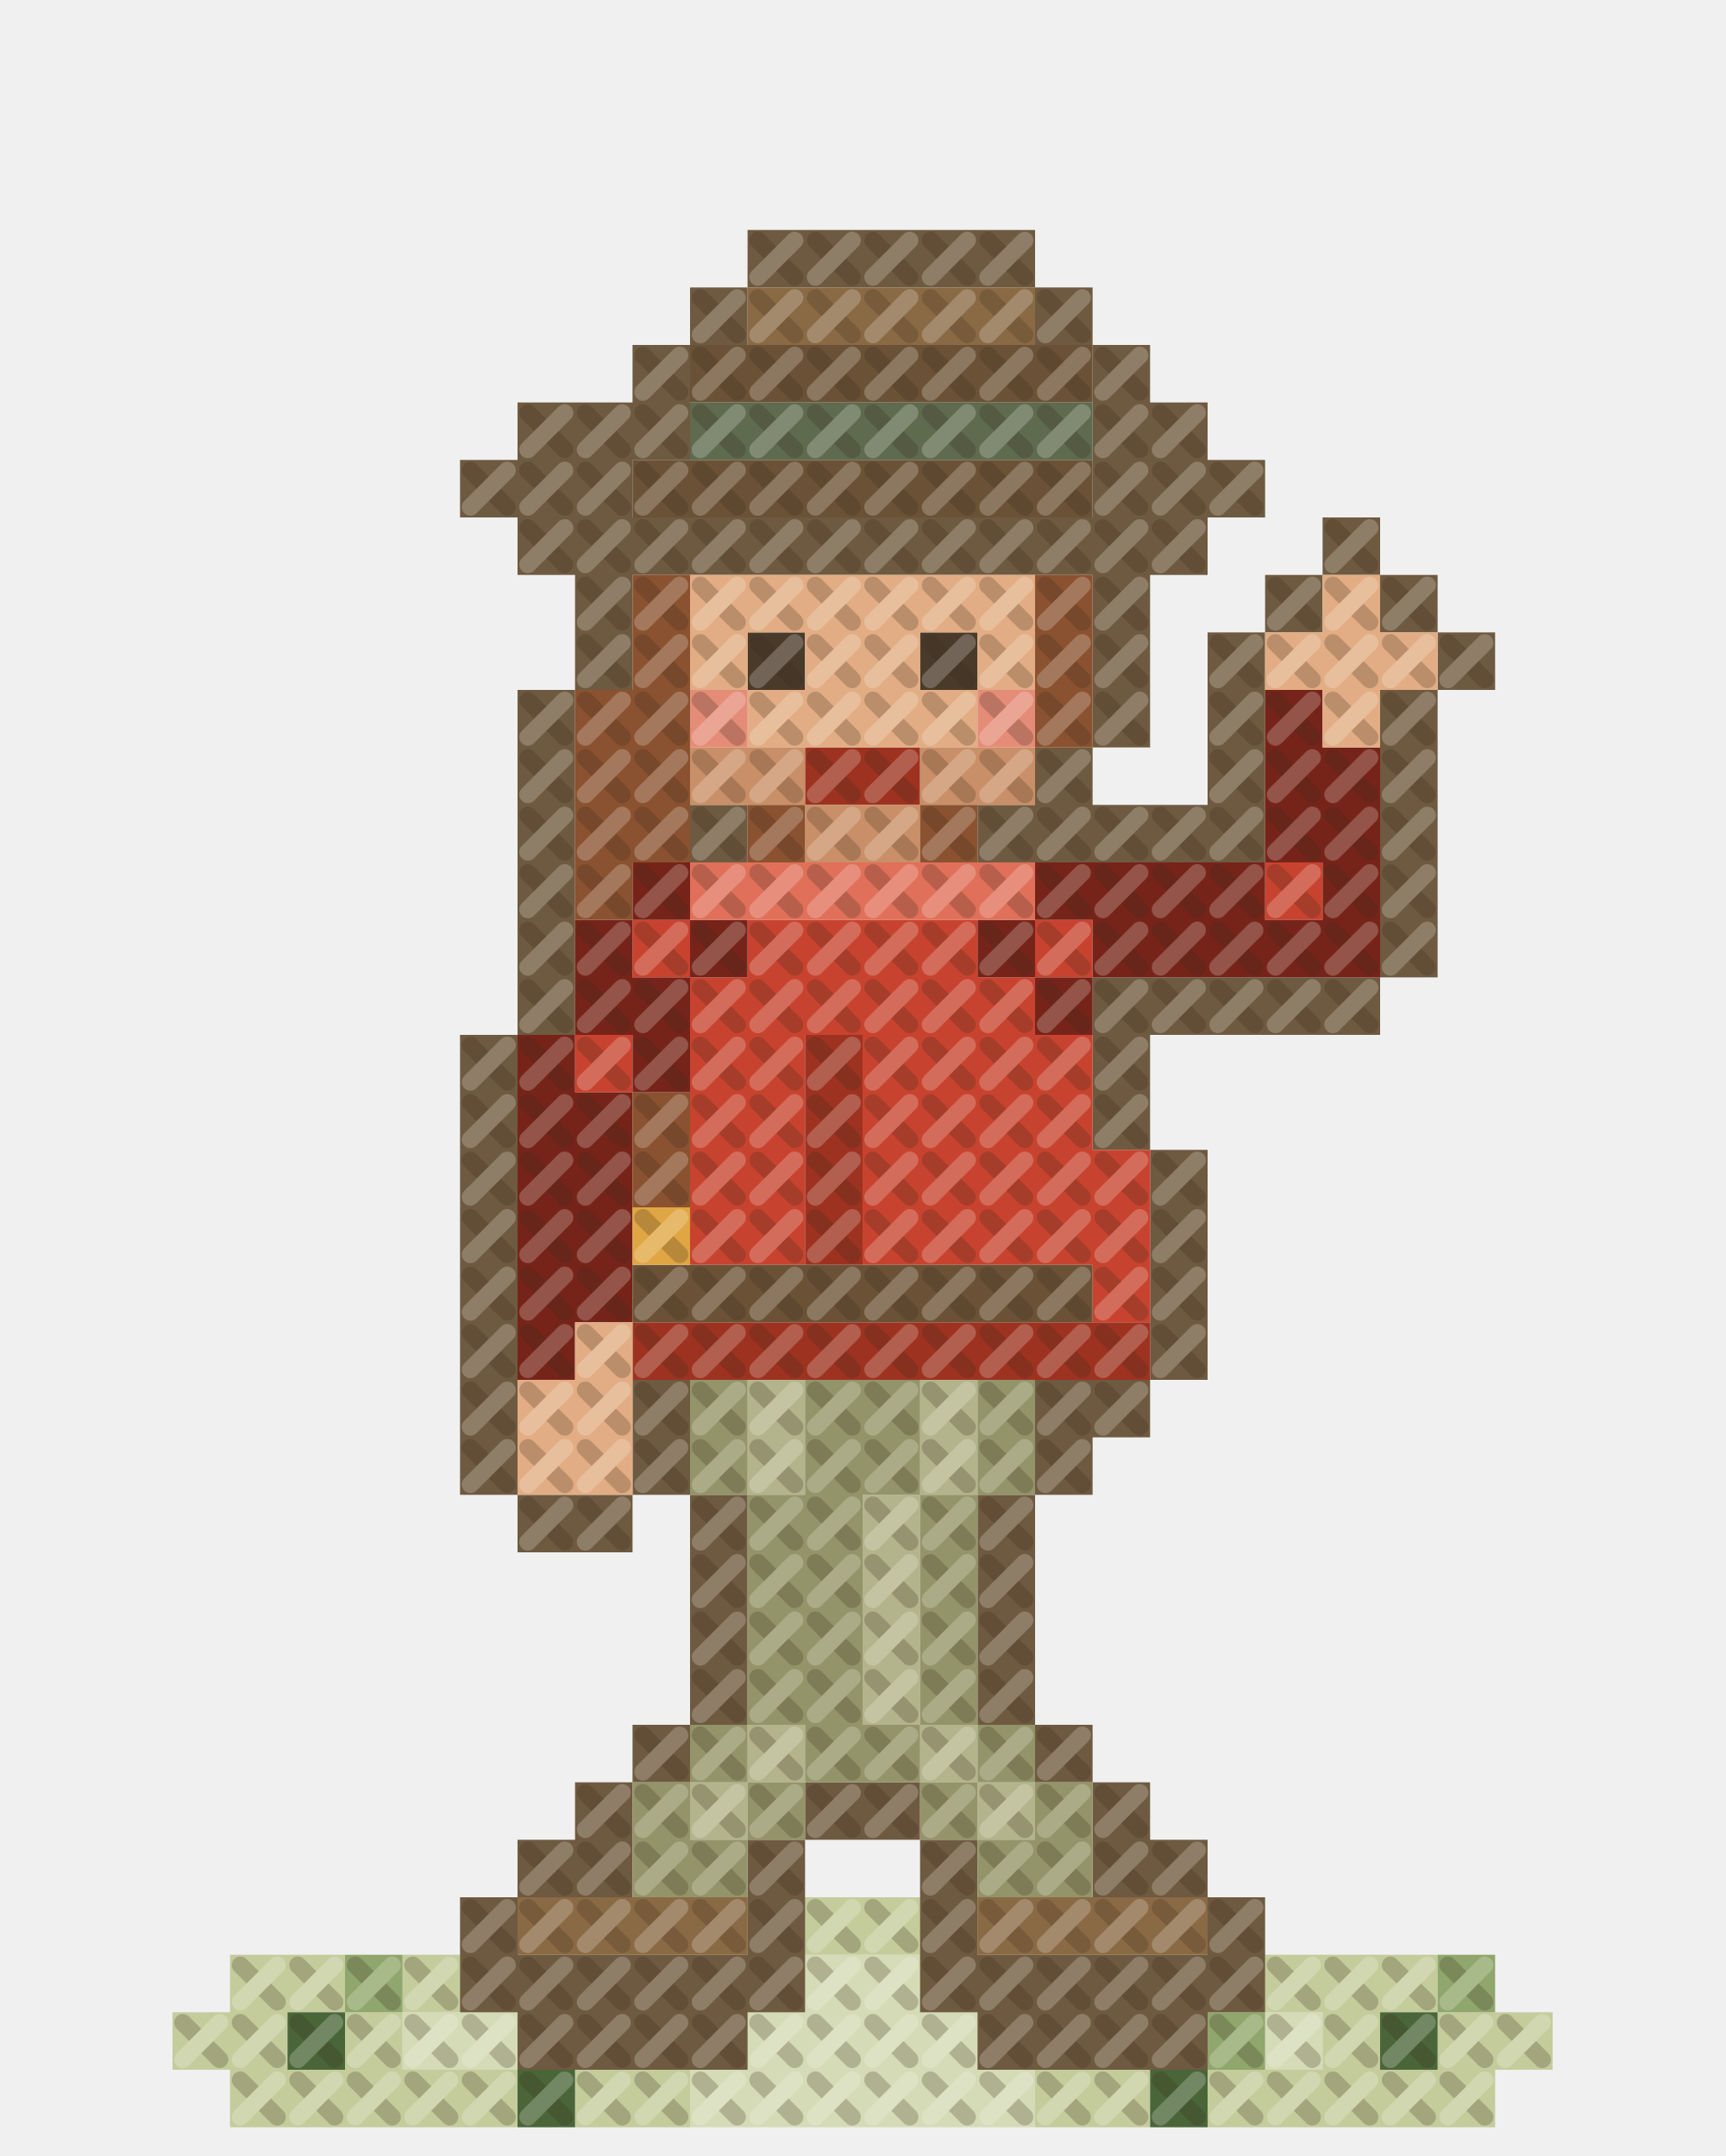
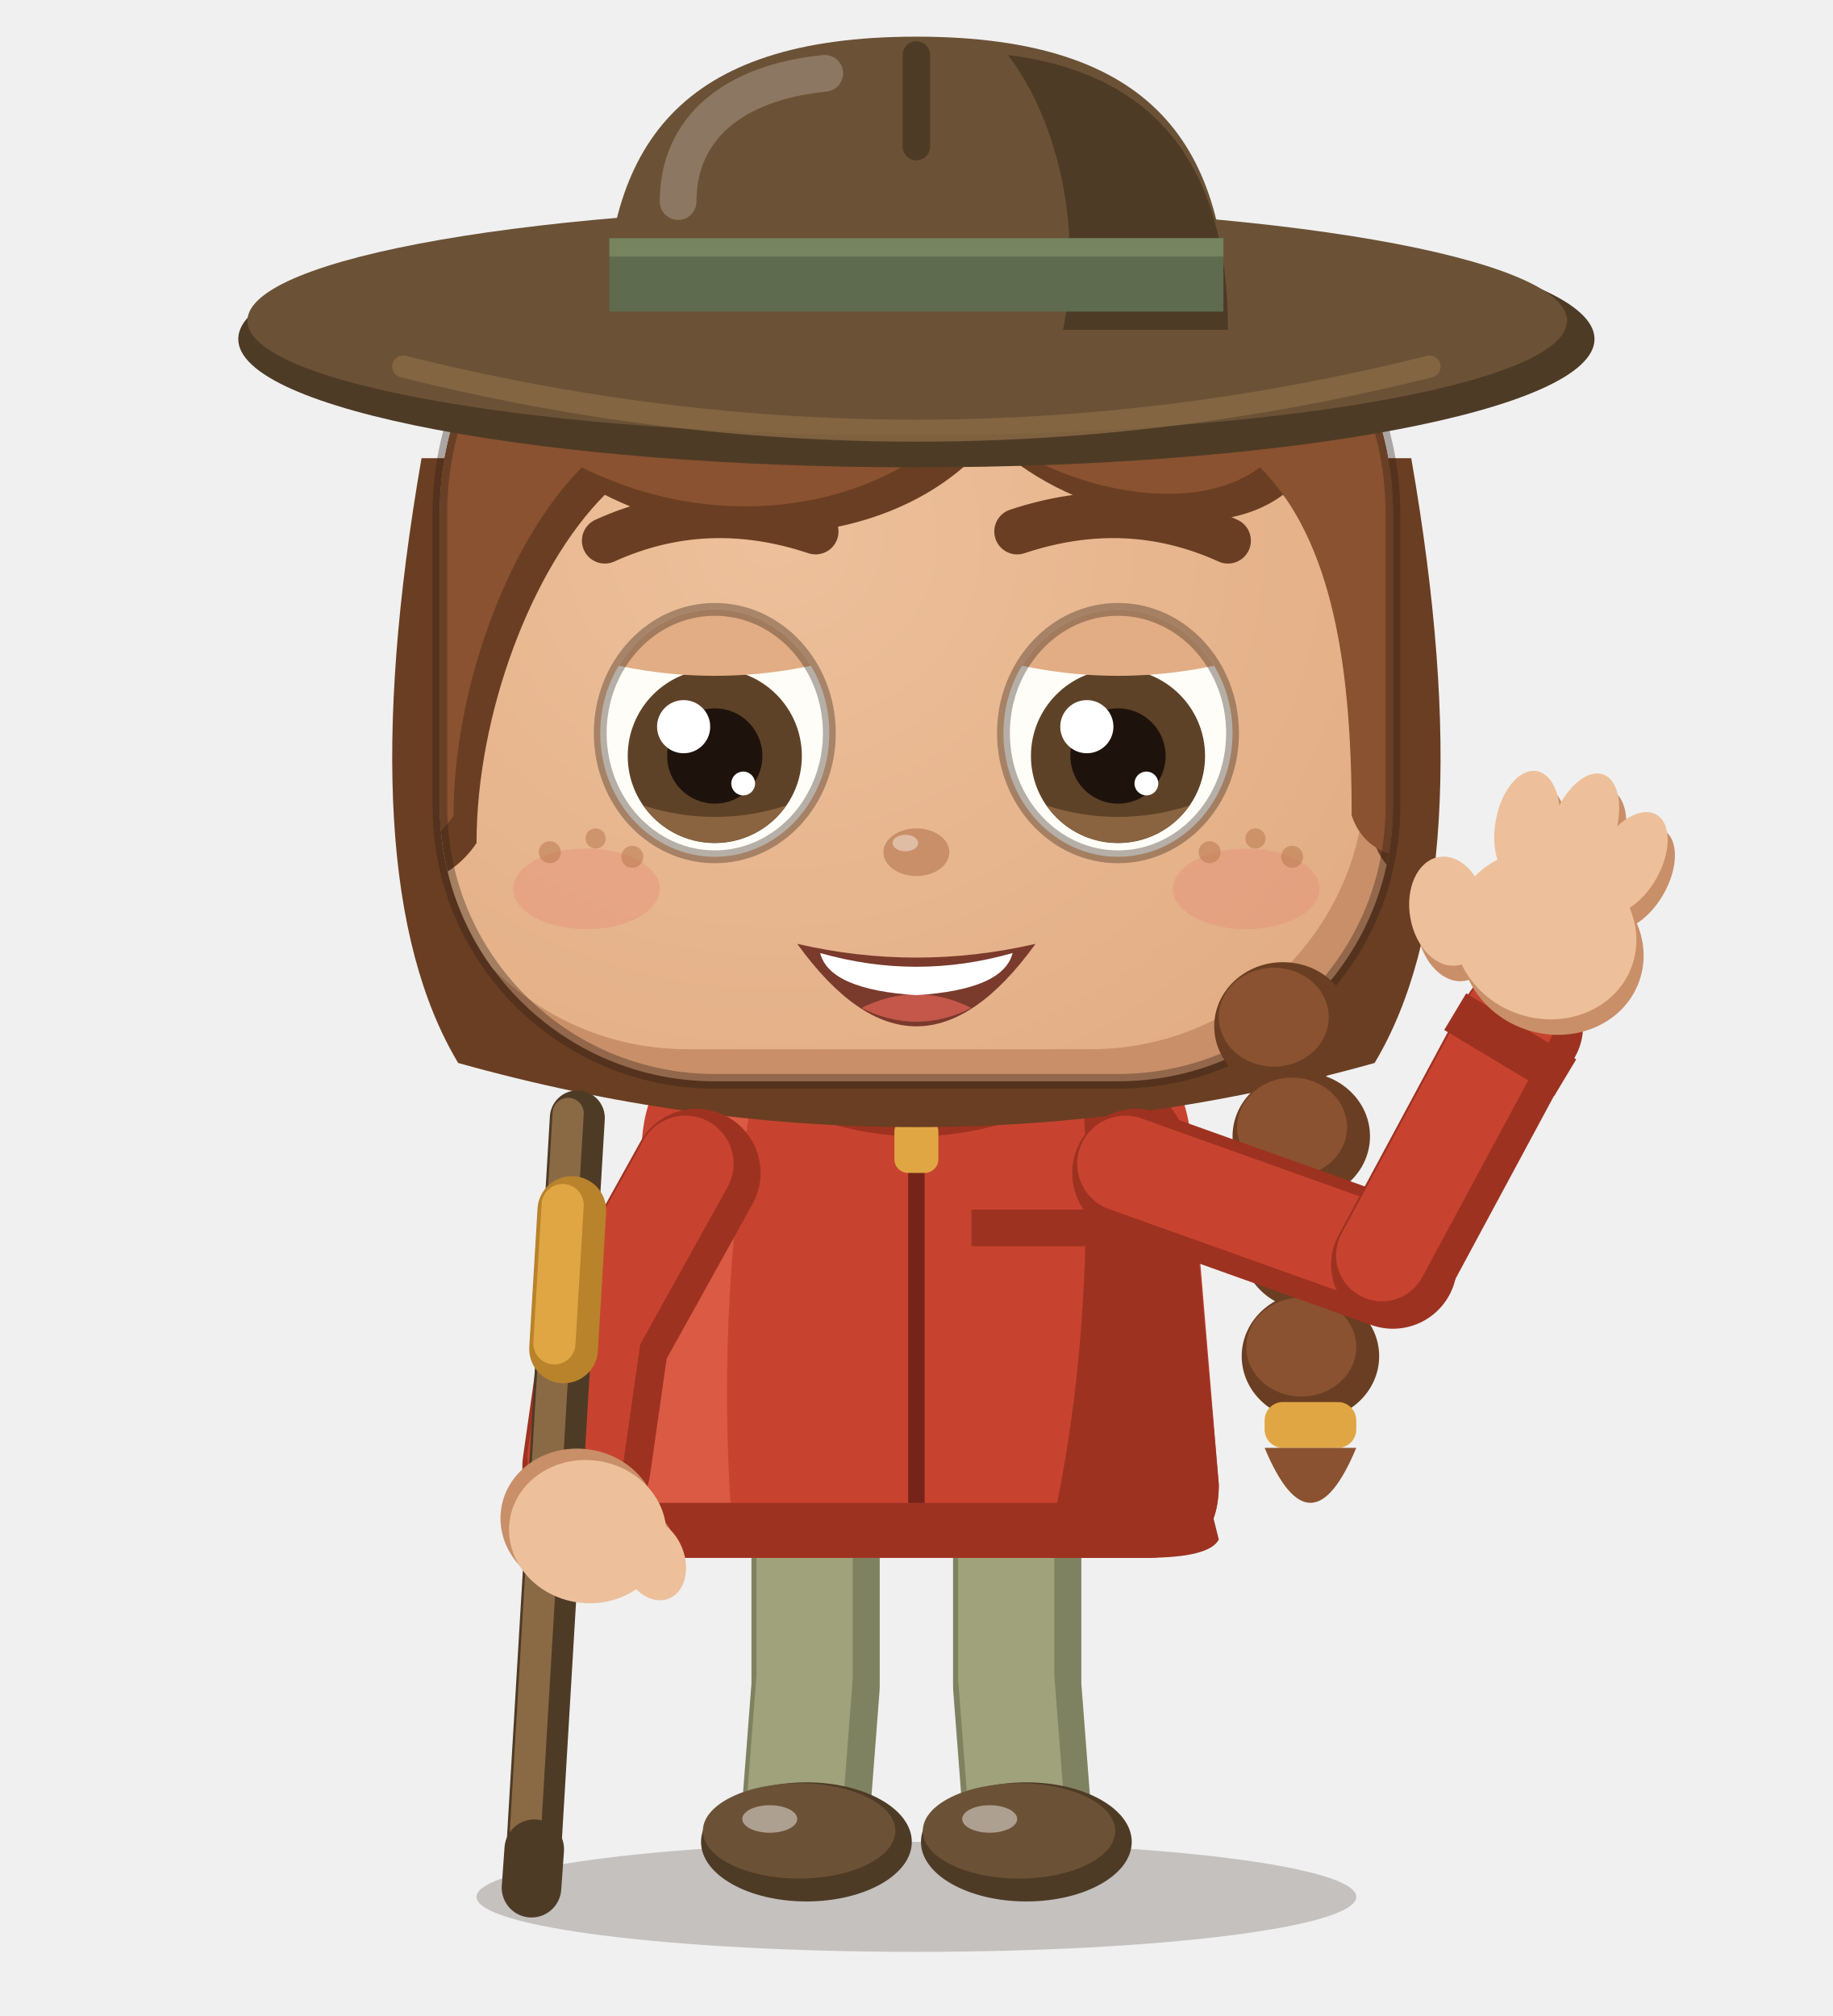
- <svg xmlns="http://www.w3.org/2000/svg" viewBox="0 0 120 150" role="img">
-   <style>@media (prefers-reduced-motion: no-preference){.bryn-w1{animation:bryn-w1 2.4s step-end infinite}.bryn-w2{animation:bryn-w2 2.4s step-end infinite}.bryn-w0{animation:bryn-w0 2.4s step-end infinite}@keyframes bryn-w1{0%{opacity:1}20%{opacity:0}40%{opacity:1}60%{opacity:0}}@keyframes bryn-w2{0%{opacity:0}20%{opacity:1}40%{opacity:0}60%{opacity:1}80%{opacity:0}}@keyframes bryn-w0{0%{opacity:0}80%{opacity:1}}}</style>
-   <defs>
-     <pattern id="bryn-band" width="4" height="4" patternUnits="userSpaceOnUse">
-       <rect width="4" height="4" fill="#5E6B4E" />
-       <path d="M0.72 0.72L3.28 3.28" stroke="#555B42" stroke-width="1.2" stroke-linecap="round" />
-       <path d="M3.28 0.72L0.72 3.28" stroke="#818B73" stroke-width="1.2" stroke-linecap="round" />
-     </pattern>
-     <pattern id="bryn-blush" width="4" height="4" patternUnits="userSpaceOnUse">
-       <rect width="4" height="4" fill="#E58C78" />
-       <path d="M0.72 0.72L3.28 3.28" stroke="#BC7462" stroke-width="1.2" stroke-linecap="round" />
-       <path d="M3.28 0.72L0.72 3.28" stroke="#EBA594" stroke-width="1.2" stroke-linecap="round" />
-     </pattern>
-     <pattern id="bryn-felt" width="4" height="4" patternUnits="userSpaceOnUse">
-       <rect width="4" height="4" fill="#6B5236" />
-       <path d="M0.72 0.72L3.28 3.28" stroke="#5F4830" stroke-width="1.2" stroke-linecap="round" />
-       <path d="M3.28 0.72L0.72 3.28" stroke="#8C7860" stroke-width="1.2" stroke-linecap="round" />
-     </pattern>
-     <pattern id="bryn-feltL" width="4" height="4" patternUnits="userSpaceOnUse">
-       <rect width="4" height="4" fill="#8A6A45" />
-       <path d="M0.72 0.72L3.28 3.28" stroke="#775B3B" stroke-width="1.2" stroke-linecap="round" />
-       <path d="M3.28 0.72L0.72 3.28" stroke="#A48A6C" stroke-width="1.2" stroke-linecap="round" />
-     </pattern>
-     <pattern id="bryn-g2" width="4" height="4" patternUnits="userSpaceOnUse">
-       <rect width="4" height="4" fill="#D5DBB6" />
-       <path d="M0.72 0.72L3.28 3.28" stroke="#B0B191" stroke-width="1.2" stroke-linecap="round" />
-       <path d="M3.28 0.72L0.72 3.28" stroke="#DEE2C4" stroke-width="1.2" stroke-linecap="round" />
-     </pattern>
-     <pattern id="bryn-g3" width="4" height="4" patternUnits="userSpaceOnUse">
-       <rect width="4" height="4" fill="#C4CC9C" />
-       <path d="M0.72 0.72L3.28 3.28" stroke="#A3A57D" stroke-width="1.2" stroke-linecap="round" />
-       <path d="M3.28 0.72L0.72 3.28" stroke="#D1D7B0" stroke-width="1.2" stroke-linecap="round" />
-     </pattern>
-     <pattern id="bryn-hair" width="4" height="4" patternUnits="userSpaceOnUse">
-       <rect width="4" height="4" fill="#8A5230" />
-       <path d="M0.72 0.72L3.28 3.28" stroke="#77482B" stroke-width="1.2" stroke-linecap="round" />
-       <path d="M3.28 0.72L0.72 3.28" stroke="#A4785C" stroke-width="1.2" stroke-linecap="round" />
-     </pattern>
-     <pattern id="bryn-ink" width="4" height="4" patternUnits="userSpaceOnUse">
-       <rect width="4" height="4" fill="#4A3A2A" />
-       <path d="M0.72 0.72L3.28 3.28" stroke="#463627" stroke-width="1.2" stroke-linecap="round" />
-       <path d="M3.28 0.72L0.72 3.28" stroke="#726557" stroke-width="1.2" stroke-linecap="round" />
-     </pattern>
-     <pattern id="bryn-line" width="4" height="4" patternUnits="userSpaceOnUse">
-       <rect width="4" height="4" fill="#6E5A40" />
-       <path d="M0.72 0.72L3.28 3.28" stroke="#624E37" stroke-width="1.2" stroke-linecap="round" />
-       <path d="M3.28 0.72L0.72 3.28" stroke="#8E7E68" stroke-width="1.2" stroke-linecap="round" />
-     </pattern>
-     <pattern id="bryn-mossD" width="4" height="4" patternUnits="userSpaceOnUse">
-       <rect width="4" height="4" fill="#4A6639" />
-       <path d="M0.72 0.72L3.28 3.28" stroke="#465832" stroke-width="1.2" stroke-linecap="round" />
-       <path d="M3.28 0.72L0.72 3.28" stroke="#728763" stroke-width="1.2" stroke-linecap="round" />
-     </pattern>
-     <pattern id="bryn-mossL" width="4" height="4" patternUnits="userSpaceOnUse">
-       <rect width="4" height="4" fill="#8FA66C" />
-       <path d="M0.72 0.72L3.28 3.28" stroke="#7B8859" stroke-width="1.2" stroke-linecap="round" />
-       <path d="M3.28 0.72L0.72 3.28" stroke="#A8B98A" stroke-width="1.2" stroke-linecap="round" />
-     </pattern>
-     <pattern id="bryn-ochre" width="4" height="4" patternUnits="userSpaceOnUse">
-       <rect width="4" height="4" fill="#E0A643" />
-       <path d="M0.72 0.72L3.28 3.28" stroke="#B8883A" stroke-width="1.2" stroke-linecap="round" />
-       <path d="M3.28 0.72L0.72 3.28" stroke="#E7B96A" stroke-width="1.2" stroke-linecap="round" />
-     </pattern>
-     <pattern id="bryn-red" width="4" height="4" patternUnits="userSpaceOnUse">
-       <rect width="4" height="4" fill="#C8432F" />
-       <path d="M0.72 0.72L3.28 3.28" stroke="#A63D2A" stroke-width="1.2" stroke-linecap="round" />
-       <path d="M3.28 0.72L0.72 3.28" stroke="#D46C5B" stroke-width="1.2" stroke-linecap="round" />
-     </pattern>
-     <pattern id="bryn-redD" width="4" height="4" patternUnits="userSpaceOnUse">
-       <rect width="4" height="4" fill="#9E3221" />
-       <path d="M0.72 0.72L3.28 3.28" stroke="#863020" stroke-width="1.2" stroke-linecap="round" />
-       <path d="M3.28 0.72L0.72 3.28" stroke="#B35F50" stroke-width="1.2" stroke-linecap="round" />
-     </pattern>
-     <pattern id="bryn-redDD" width="4" height="4" patternUnits="userSpaceOnUse">
-       <rect width="4" height="4" fill="#76241A" />
-       <path d="M0.72 0.72L3.28 3.28" stroke="#68251A" stroke-width="1.2" stroke-linecap="round" />
-       <path d="M3.28 0.72L0.72 3.28" stroke="#94544A" stroke-width="1.2" stroke-linecap="round" />
-     </pattern>
-     <pattern id="bryn-redL" width="4" height="4" patternUnits="userSpaceOnUse">
-       <rect width="4" height="4" fill="#E0705A" />
-       <path d="M0.72 0.72L3.28 3.28" stroke="#B85F4B" stroke-width="1.2" stroke-linecap="round" />
-       <path d="M3.28 0.72L0.72 3.28" stroke="#E78F7C" stroke-width="1.2" stroke-linecap="round" />
-     </pattern>
-     <pattern id="bryn-sage" width="4" height="4" patternUnits="userSpaceOnUse">
-       <rect width="4" height="4" fill="#B3B48C" />
-       <path d="M0.72 0.72L3.28 3.28" stroke="#969371" stroke-width="1.2" stroke-linecap="round" />
-       <path d="M3.28 0.72L0.72 3.28" stroke="#C4C4A3" stroke-width="1.2" stroke-linecap="round" />
-     </pattern>
-     <pattern id="bryn-sageD" width="4" height="4" patternUnits="userSpaceOnUse">
-       <rect width="4" height="4" fill="#939469" />
-       <path d="M0.72 0.72L3.28 3.28" stroke="#7E7B57" stroke-width="1.2" stroke-linecap="round" />
-       <path d="M3.28 0.72L0.72 3.28" stroke="#ABAB88" stroke-width="1.2" stroke-linecap="round" />
-     </pattern>
-     <pattern id="bryn-skin" width="4" height="4" patternUnits="userSpaceOnUse">
-       <rect width="4" height="4" fill="#E2AD84" />
-       <path d="M0.72 0.72L3.28 3.28" stroke="#BA8E6B" stroke-width="1.2" stroke-linecap="round" />
-       <path d="M3.28 0.72L0.72 3.28" stroke="#E8BF9D" stroke-width="1.2" stroke-linecap="round" />
-     </pattern>
-     <pattern id="bryn-skinD" width="4" height="4" patternUnits="userSpaceOnUse">
-       <rect width="4" height="4" fill="#C98F68" />
-       <path d="M0.72 0.72L3.28 3.28" stroke="#A77756" stroke-width="1.2" stroke-linecap="round" />
-       <path d="M3.28 0.72L0.72 3.28" stroke="#D5A787" stroke-width="1.2" stroke-linecap="round" />
-     </pattern>
-   </defs>
-   <path fill="url(#bryn-g2)" d="M32 136h56v4h-56zM28 140h12v4h-12zM44 140h40v4h-40zM88 140h4v4h-4zM48 144h24v4h-24z" />
-   <path fill="url(#bryn-g3)" d="M36 132h48v4h-48zM16 136h8v4h-8zM28 136h4v4h-4zM88 136h12v4h-12zM12 140h8v4h-8zM24 140h4v4h-4zM92 140h4v4h-4zM100 140h8v4h-8zM16 144h20v4h-20zM40 144h8v4h-8zM72 144h8v4h-8zM84 144h20v4h-20z" />
-   <path fill="url(#bryn-mossD)" d="M20 140h4v4h-4zM96 140h4v4h-4zM36 144h4v4h-4zM80 144h4v4h-4z" />
-   <path fill="url(#bryn-mossL)" d="M24 136h4v4h-4zM100 136h4v4h-4zM40 140h4v4h-4zM84 140h4v4h-4z" />
-   <g class="bryn-w1">
-     <path fill="url(#bryn-ink)" d="M52 44h4v4h-4zM64 44h4v4h-4z" />
-     <path fill="url(#bryn-line)" d="M52 16h20v4h-20zM48 20h4v4h-4zM72 20h4v4h-4zM44 24h4v4h-4zM76 24h4v4h-4zM36 28h12v4h-12zM76 28h8v4h-8zM32 32h12v4h-12zM76 32h12v4h-12zM36 36h48v4h-48zM92 36h4v4h-4zM40 40h4v8h-4zM76 40h4v12h-4zM88 40h4v4h-4zM96 40h4v4h-4zM84 44h4v12h-4zM100 44h4v4h-4zM36 48h4v24h-4zM96 48h4v20h-4zM72 52h4v4h-4zM48 56h4v4h-4zM68 56h20v4h-20zM76 68h20v4h-20zM32 72h4v32h-4zM76 72h4v8h-4zM80 80h4v16h-4zM44 96h4v8h-4zM72 96h8v4h-8zM72 100h4v4h-4zM36 104h8v4h-8zM48 104h4v16h-4zM68 104h4v16h-4zM44 120h4v4h-4zM72 120h4v4h-4zM40 124h4v4h-4zM56 124h8v4h-8zM76 124h4v4h-4zM36 128h8v4h-8zM52 128h4v8h-4zM64 128h4v8h-4zM76 128h8v4h-8zM32 132h4v4h-4zM84 132h4v4h-4zM32 136h24v4h-24zM64 136h24v4h-24zM36 140h16v4h-16zM68 140h16v4h-16z" />
-     <path fill="url(#bryn-red)" d="M88 60h4v4h-4zM44 64h4v4h-4zM52 64h16v4h-16zM72 64h4v4h-4zM48 68h24v4h-24zM40 72h4v4h-4zM48 72h8v16h-8zM60 72h16v8h-16zM60 80h20v8h-20zM76 88h4v4h-4z" />
-     <path fill="url(#bryn-redD)" d="M56 52h8v4h-8zM56 72h4v16h-4zM44 92h36v4h-36z" />
-     <path fill="url(#bryn-redDD)" d="M88 48h4v4h-4zM88 52h8v8h-8zM44 60h4v4h-4zM72 60h16v4h-16zM92 60h4v4h-4zM40 64h4v4h-4zM48 64h4v4h-4zM68 64h4v4h-4zM76 64h20v4h-20zM40 68h8v4h-8zM72 68h4v4h-4zM36 72h4v4h-4zM44 72h4v4h-4zM36 76h8v16h-8zM36 92h4v4h-4z" />
-     <path fill="url(#bryn-redL)" d="M48 60h24v4h-24z" />
-     <path fill="url(#bryn-felt)" d="M48 24h28v4h-28zM44 32h32v4h-32zM44 88h32v4h-32z" />
-     <path fill="url(#bryn-feltL)" d="M52 20h20v4h-20zM36 132h16v4h-16zM68 132h16v4h-16z" />
-     <path fill="url(#bryn-band)" d="M48 28h28v4h-28z" />
-     <path fill="url(#bryn-skin)" d="M48 40h24v4h-24zM92 40h4v4h-4zM48 44h4v4h-4zM56 44h8v4h-8zM68 44h4v4h-4zM88 44h12v4h-12zM52 48h16v4h-16zM92 48h4v4h-4zM40 92h4v4h-4zM36 96h8v8h-8z" />
-     <path fill="url(#bryn-skinD)" d="M48 52h8v4h-8zM64 52h8v4h-8zM56 56h8v4h-8z" />
-     <path fill="url(#bryn-blush)" d="M48 48h4v4h-4zM68 48h4v4h-4z" />
-     <path fill="url(#bryn-hair)" d="M44 40h4v8h-4zM72 40h4v12h-4zM40 48h8v12h-8zM52 56h4v4h-4zM64 56h4v4h-4zM40 60h4v4h-4zM44 76h4v8h-4z" />
-     <path fill="url(#bryn-sage)" d="M52 96h4v8h-4zM64 96h4v8h-4zM60 104h4v16h-4zM52 120h4v4h-4zM64 120h4v4h-4zM48 124h4v4h-4zM68 124h4v4h-4z" />
-     <path fill="url(#bryn-sageD)" d="M48 96h4v8h-4zM56 96h8v8h-8zM68 96h4v8h-4zM52 104h8v16h-8zM64 104h4v16h-4zM48 120h4v4h-4zM56 120h8v4h-8zM68 120h4v4h-4zM44 124h4v4h-4zM52 124h4v4h-4zM64 124h4v4h-4zM72 124h4v4h-4zM44 128h8v4h-8zM68 128h8v4h-8z" />
-     <path fill="url(#bryn-ochre)" d="M44 84h4v4h-4z" />
+ <svg xmlns="http://www.w3.org/2000/svg" viewBox="0 0 200 220" id="bryn-door" class="bryn-door" role="img" aria-labelledby="bryn-door-title">
+   <style>@media (prefers-reduced-motion: no-preference){#bryn-door .bryn-door-wave{transform-box:view-box;transform-origin:152px 138px;animation:bryn-door-wave 2.4s ease-in-out infinite}
+ @keyframes bryn-door-wave{0%,100%{transform:rotate(0deg)}20%{transform:rotate(-10deg)}40%{transform:rotate(6deg)}60%{transform:rotate(-9deg)}80%{transform:rotate(3deg)}}}</style>
+   <g>
+     <ellipse cx="100" cy="207" rx="48" ry="6" fill="#2A1D14" opacity="0.22" />
+     <path d="M89 166L89 184L88 197" fill="none" stroke="#7F8260" stroke-width="14" stroke-linecap="round" stroke-linejoin="round" />
+     <path d="M89 166L89 184L88 197" transform="translate(-1.2 -1)" fill="none" stroke="#9FA27A" stroke-width="10.5" stroke-linecap="round" stroke-linejoin="round" />
+     <path d="M111 166L111 184L112 197" fill="none" stroke="#7F8260" stroke-width="14" stroke-linecap="round" stroke-linejoin="round" />
+     <path d="M111 166L111 184L112 197" transform="translate(-1.2 -1)" fill="none" stroke="#9FA27A" stroke-width="10.5" stroke-linecap="round" stroke-linejoin="round" />
+     <ellipse cx="88" cy="201" rx="11.5" ry="6.5" fill="#4E3B26" />
+     <ellipse cx="87.2" cy="199.8" rx="10.5" ry="5.2" fill="#6B5236" />
+     <ellipse cx="84" cy="198.5" rx="3" ry="1.5" fill="#FFF" opacity="0.45" />
+     <ellipse cx="112" cy="201" rx="11.5" ry="6.5" fill="#4E3B26" />
+     <ellipse cx="111.2" cy="199.8" rx="10.5" ry="5.2" fill="#6B5236" />
+     <ellipse cx="108" cy="198.5" rx="3" ry="1.5" fill="#FFF" opacity="0.45" />
+     <path d="M80 114H120C127 114 130 119 130 126L133 162Q133 170 125 170H75Q67 170 67 162L70 126C70 119 73 114 80 114Z" fill="#C8432F" />
+     <path d="M75 122C71 132 71 146 70 162Q70 168 76 168H80Q78 144 82 120Z" fill="#DA5A43" />
+     <path d="M118 116Q130 118 130 128L133 162Q133 170 125 170H114Q120 146 118 116Z" fill="#9E3221" />
+     <path d="M86 112Q100 120 114 112L116 120Q100 128 84 120Z" fill="#9E3221" />
+     <path d="M100 122V168" stroke="#76241A" stroke-width="1.8" />
+     <rect x="97.6" y="122" width="4.8" height="6" rx="1.5" fill="#E0A643" />
+     <path d="M106 132H120V136H106Z" fill="#9E3221" />
+     <path d="M68 164H132L133 168Q132 170 125 170H75Q68 170 68 166Z" fill="#9E3221" />
+     <clipPath id="bryn-door-hc1">
+       <path d="M82 22H118A34 34 0 0 1 152 56V88A30 30 0 0 1 122 118H78A30 30 0 0 1 48 88V56A34 34 0 0 1 82 22Z" />
+     </clipPath>
+     <radialGradient id="bryn-door-sk2" cx=".38" cy=".42" r=".75">
+       <stop offset="0" stop-color="#EDC09B" />
+       <stop offset="1" stop-color="#E2AD84" />
+     </radialGradient>
+     <path d="M46 50Q38 96 50 116Q100 130 150 116Q162 96 154 50Z" fill="#6A3E22" />
+     <path d="M82 22H118A34 34 0 0 1 152 56V88A30 30 0 0 1 122 118H78A30 30 0 0 1 48 88V56A34 34 0 0 1 82 22Z" fill="#C98F68" />
+     <g clip-path="url(#bryn-door-hc1)">
+       <path transform="translate(-3 -3.5)" d="M82 22H118A34 34 0 0 1 152 56V88A30 30 0 0 1 122 118H78A30 30 0 0 1 48 88V56A34 34 0 0 1 82 22Z" fill="url(#bryn-door-sk2)" />
+     </g>
+     <g fill="#E58C78" opacity=".4">
+       <ellipse cx="64" cy="97" rx="8" ry="4.4" />
+       <ellipse cx="136" cy="97" rx="8" ry="4.4" />
+     </g>
+     <g fill="#B9784F" opacity=".55">
+       <circle cx="60" cy="93" r="1.2" />
+       <circle cx="65" cy="91.5" r="1.1" />
+       <circle cx="69" cy="93.5" r="1.2" />
+       <circle cx="132" cy="93" r="1.2" />
+       <circle cx="137" cy="91.5" r="1.1" />
+       <circle cx="141" cy="93.5" r="1.2" />
+     </g>
+     <path d="M87 103Q100 121 113 103Q100 106  87 103Z" fill="#7A3A2C" />
+     <path d="M94 110Q100 107 106 110Q100 113 94 110Z" fill="#C4574A" />
+     <path d="M89.5 104Q100 107 110.5 104Q109.5 108 100 108.6Q90.5 108 89.5 104Z" fill="#FFF" />
+     <ellipse cx="100" cy="93" rx="3.6" ry="2.6" fill="#C98F68" />
+     <ellipse cx="98.8" cy="92" rx="1.4" ry=".9" fill="#FFF" opacity=".4" />
+     <clipPath id="bryn-door-eye3">
+       <ellipse cx="78" cy="80" rx="12.5" ry="13.5" />
+     </clipPath>
+     <ellipse cx="78" cy="80" rx="12.5" ry="13.5" fill="#FFFDF7" />
+     <g clip-path="url(#bryn-door-eye3)">
+       <g transform="translate(78 82.5)">
+         <circle r="9.5" fill="#5E4228" />
+         <path d="M-7.8 5.4A9.5 9.5 0 0 0 7.8 5.4A25 25 0 0 1 -7.8 5.4Z" fill="#8A6440" />
+         <circle r="5.2" fill="#1E130C" />
+         <circle cx="-3.4" cy="-3.2" r="2.9" fill="#FFF" />
+         <circle cx="3.1" cy="3" r="1.3" fill="#FFF" />
+       </g>
+       <path d="M63 64.5H93V71.5Q78 76 63 71.5Z" fill="#E2AD84" />
+     </g>
+     <ellipse cx="78" cy="80" rx="12.5" ry="13.5" fill="none" stroke="#2A1D14" stroke-width="1.4" opacity=".35" />
+     <clipPath id="bryn-door-eye4">
+       <ellipse cx="122" cy="80" rx="12.5" ry="13.5" />
+     </clipPath>
+     <ellipse cx="122" cy="80" rx="12.5" ry="13.5" fill="#FFFDF7" />
+     <g clip-path="url(#bryn-door-eye4)">
+       <g transform="translate(122 82.5)">
+         <circle r="9.5" fill="#5E4228" />
+         <path d="M-7.8 5.4A9.5 9.5 0 0 0 7.8 5.4A25 25 0 0 1 -7.8 5.4Z" fill="#8A6440" />
+         <circle r="5.2" fill="#1E130C" />
+         <circle cx="-3.4" cy="-3.2" r="2.9" fill="#FFF" />
+         <circle cx="3.1" cy="3" r="1.3" fill="#FFF" />
+       </g>
+       <path d="M107 64.5H137V71.5Q122 76 107 71.5Z" fill="#E2AD84" />
+     </g>
+     <ellipse cx="122" cy="80" rx="12.5" ry="13.5" fill="none" stroke="#2A1D14" stroke-width="1.4" opacity=".35" />
+     <g fill="none" stroke="#6A3E22" stroke-width="5" stroke-linecap="round">
+       <path d="M66 59Q77 54 89 58" />
+       <path d="M111 58Q123 54 134 59" />
+     </g>
+     <g clip-path="url(#bryn-door-hc1)">
+       <path d="M36 6H164V92C160 98 152 98 150 92C150 76 148 62 140 54C132 60 116 56 108 48C100 58 82 62 66 54C58 62 52 78 52 92C48 98 40 98 36 92Z" fill="#6A3E22" />
+       <path transform="translate(-2.5 -3)" d="M36 6H164V92C160 98 152 98 150 92C150 76 148 62 140 54C132 60 116 56 108 48C100 58 82 62 66 54C58 62 52 78 52 92C48 98 40 98 36 92Z" fill="#8A5230" />
+       <path d="M70 46C78 42 90 42 100 44" fill="none" stroke="#FFF" stroke-width="4" stroke-linecap="round" opacity=".22" />
+     </g>
+     <path d="M82 22H118A34 34 0 0 1 152 56V88A30 30 0 0 1 122 118H78A30 30 0 0 1 48 88V56A34 34 0 0 1 82 22Z" fill="none" stroke="#2A1D14" stroke-width="1.6" opacity=".35" />
+     <ellipse cx="100" cy="37" rx="74" ry="14" fill="#4E3B26" />
+     <ellipse cx="99" cy="35" rx="72" ry="12.5" fill="#6B5236" />
+     <path d="M66 36C66 16 74 4 100 4C126 4 134 16 134 36Z" fill="#6B5236" />
+     <path d="M110 6C126 8 134 18 134 36H116C118 26 116 14 110 6Z" fill="#4E3B26" />
+     <path d="M66.5 26H133.5V34H66.5Z" fill="#5E6B4E" />
+     <path d="M66.5 26H133.5V28H66.5Z" fill="#76845F" />
+     <path d="M100 6Q100 12 100 16" fill="none" stroke="#4E3B26" stroke-width="3" stroke-linecap="round" />
+     <path d="M74 22C74 14 80 9 90 8" fill="none" stroke="#FFF" stroke-width="4" stroke-linecap="round" opacity=".22" />
+     <path d="M44 40Q100 54 156 40" fill="none" stroke="#8A6A45" stroke-width="2.4" stroke-linecap="round" opacity=".8" />
+     <ellipse cx="140" cy="112" rx="7.5" ry="7" fill="#6A3E22" />
+     <ellipse cx="139" cy="111" rx="6" ry="5.4" fill="#8A5230" />
+     <ellipse cx="142" cy="124" rx="7.5" ry="7" fill="#6A3E22" />
+     <ellipse cx="141" cy="123" rx="6" ry="5.4" fill="#8A5230" />
+     <ellipse cx="143" cy="136" rx="7.5" ry="7" fill="#6A3E22" />
+     <ellipse cx="142" cy="135" rx="6" ry="5.4" fill="#8A5230" />
+     <ellipse cx="143" cy="148" rx="7.5" ry="7" fill="#6A3E22" />
+     <ellipse cx="142" cy="147" rx="6" ry="5.4" fill="#8A5230" />
+     <rect x="138" y="153" width="10" height="5" rx="2" fill="#E0A643" />
+     <path d="M138 158Q143 170 148 158Z" fill="#8A5230" />
+     <path d="M76 128L66 146L64 160" fill="none" stroke="#9E3221" stroke-width="14" stroke-linecap="round" stroke-linejoin="round" />
+     <path d="M76 128L66 146L64 160" transform="translate(-1.2 -1)" fill="none" stroke="#C8432F" stroke-width="10.5" stroke-linecap="round" stroke-linejoin="round" />
+     <path d="M63 122L58 206" stroke="#4E3B26" stroke-width="6" stroke-linecap="round" />
+     <path d="M63 122L58 206" transform="translate(-1 -.5)" stroke="#8A6A45" stroke-width="3.4" stroke-linecap="round" />
+     <path d="M62.4 132.1L61.5 147.2" stroke="#B9832B" stroke-width="7.5" stroke-linecap="round" />
+     <path d="M62.4 132.1L61.5 147.2" transform="translate(-1 -.6)" stroke="#E0A643" stroke-width="4.6" stroke-linecap="round" />
+     <path d="M58.3 201.8L58 206" stroke="#4E3B26" stroke-width="6.5" stroke-linecap="round" />
+     <g transform="translate(63.2 165.9) rotate(188.1) scale(1 1)">
+       <g fill="#C98F68">
+         <ellipse cy="0" rx="8.6" ry="7.8" />
+         <ellipse cx="-7.5" cy="-2" rx="3.4" ry="4.6" transform="rotate(-30 -7.5 -2)" />
+       </g>
+       <g fill="#EDC09B" transform="translate(-1.1 -1.1)">
+         <ellipse cy="0" rx="8.6" ry="7.8" />
+         <ellipse cx="-7.5" cy="-2" rx="3.4" ry="4.6" transform="rotate(-30 -7.5 -2)" />
+       </g>
+     </g>
+     <path d="M124 128L152 138" fill="none" stroke="#9E3221" stroke-width="14" stroke-linecap="round" stroke-linejoin="round" />
+     <path d="M124 128L152 138" transform="translate(-1.2 -1)" fill="none" stroke="#C8432F" stroke-width="10.5" stroke-linecap="round" stroke-linejoin="round" />
  </g>
-   <g class="bryn-w2" opacity="0">
-     <path fill="url(#bryn-ink)" d="M52 44h4v4h-4zM64 44h4v4h-4z" />
-     <path fill="url(#bryn-line)" d="M52 16h20v4h-20zM48 20h4v4h-4zM72 20h4v4h-4zM44 24h4v4h-4zM76 24h4v4h-4zM36 28h12v4h-12zM76 28h8v4h-8zM32 32h12v4h-12zM76 32h12v4h-12zM36 36h48v4h-48zM40 40h4v8h-4zM76 40h4v12h-4zM36 48h4v24h-4zM72 52h4v4h-4zM48 56h4v4h-4zM68 56h8v4h-8zM96 56h8v4h-8zM76 60h8v4h-8zM92 60h4v4h-4zM104 60h4v8h-4zM84 64h8v4h-8zM100 68h4v4h-4zM32 72h4v32h-4zM76 72h4v4h-4zM96 72h4v4h-4zM76 76h8v4h-8zM92 76h4v4h-4zM80 80h12v4h-12zM80 84h4v12h-4zM44 96h4v8h-4zM72 96h8v4h-8zM72 100h4v4h-4zM36 104h8v4h-8zM48 104h4v16h-4zM68 104h4v16h-4zM44 120h4v4h-4zM72 120h4v4h-4zM40 124h4v4h-4zM56 124h8v4h-8zM76 124h4v4h-4zM36 128h8v4h-8zM52 128h4v8h-4zM64 128h4v8h-4zM76 128h8v4h-8zM32 132h4v4h-4zM84 132h4v4h-4zM32 136h24v4h-24zM64 136h24v4h-24zM36 140h16v4h-16zM68 140h16v4h-16z" />
-     <path fill="url(#bryn-red)" d="M44 64h4v4h-4zM52 64h16v4h-16zM72 64h4v4h-4zM48 68h24v4h-24zM80 68h4v4h-4zM92 68h4v4h-4zM40 72h4v4h-4zM48 72h8v16h-8zM60 72h16v8h-16zM84 72h8v4h-8zM60 80h20v8h-20zM76 88h4v4h-4z" />
-     <path fill="url(#bryn-redD)" d="M56 52h8v4h-8zM56 72h4v16h-4zM44 92h36v4h-36z" />
-     <path fill="url(#bryn-redDD)" d="M44 60h4v4h-4zM72 60h4v4h-4zM40 64h4v4h-4zM48 64h4v4h-4zM68 64h4v4h-4zM76 64h8v4h-8zM92 64h4v4h-4zM40 68h8v4h-8zM72 68h8v4h-8zM84 68h8v4h-8zM96 68h4v4h-4zM36 72h4v4h-4zM44 72h4v4h-4zM80 72h4v4h-4zM92 72h4v4h-4zM36 76h8v16h-8zM84 76h8v4h-8zM36 92h4v4h-4z" />
-     <path fill="url(#bryn-redL)" d="M48 60h24v4h-24z" />
-     <path fill="url(#bryn-felt)" d="M48 24h28v4h-28zM44 32h32v4h-32zM44 88h32v4h-32z" />
-     <path fill="url(#bryn-feltL)" d="M52 20h20v4h-20zM36 132h16v4h-16zM68 132h16v4h-16z" />
-     <path fill="url(#bryn-band)" d="M48 28h28v4h-28z" />
-     <path fill="url(#bryn-skin)" d="M48 40h24v4h-24zM48 44h4v4h-4zM56 44h8v4h-8zM68 44h4v4h-4zM52 48h16v4h-16zM96 60h8v8h-8zM40 92h4v4h-4zM36 96h8v8h-8z" />
-     <path fill="url(#bryn-skinD)" d="M48 52h8v4h-8zM64 52h8v4h-8zM56 56h8v4h-8z" />
-     <path fill="url(#bryn-blush)" d="M48 48h4v4h-4zM68 48h4v4h-4z" />
-     <path fill="url(#bryn-hair)" d="M44 40h4v8h-4zM72 40h4v12h-4zM40 48h8v12h-8zM52 56h4v4h-4zM64 56h4v4h-4zM40 60h4v4h-4zM44 76h4v8h-4z" />
-     <path fill="url(#bryn-sage)" d="M52 96h4v8h-4zM64 96h4v8h-4zM60 104h4v16h-4zM52 120h4v4h-4zM64 120h4v4h-4zM48 124h4v4h-4zM68 124h4v4h-4z" />
-     <path fill="url(#bryn-sageD)" d="M48 96h4v8h-4zM56 96h8v8h-8zM68 96h4v8h-4zM52 104h8v16h-8zM64 104h4v16h-4zM48 120h4v4h-4zM56 120h8v4h-8zM68 120h4v4h-4zM44 124h4v4h-4zM52 124h4v4h-4zM64 124h4v4h-4zM72 124h4v4h-4zM44 128h8v4h-8zM68 128h8v4h-8z" />
-     <path fill="url(#bryn-ochre)" d="M44 84h4v4h-4z" />
-   </g>
-   <g class="bryn-w0" opacity="0">
-     <path fill="url(#bryn-ink)" d="M52 44h4v4h-4zM64 44h4v4h-4z" />
-     <path fill="url(#bryn-line)" d="M52 16h20v4h-20zM48 20h4v4h-4zM72 20h4v4h-4zM44 24h4v4h-4zM76 24h4v4h-4zM36 28h12v4h-12zM76 28h8v4h-8zM32 32h12v4h-12zM76 32h12v4h-12zM36 36h48v4h-48zM40 40h4v8h-4zM76 40h4v12h-4zM36 48h4v24h-4zM72 52h4v4h-4zM48 56h4v4h-4zM68 56h8v4h-8zM76 60h4v4h-4zM80 64h4v12h-4zM32 72h4v32h-4zM84 76h4v28h-4zM44 96h4v8h-4zM72 96h4v8h-4zM36 104h8v4h-8zM48 104h4v16h-4zM68 104h4v16h-4zM76 104h8v4h-8zM44 120h4v4h-4zM72 120h4v4h-4zM40 124h4v4h-4zM56 124h8v4h-8zM76 124h4v4h-4zM36 128h8v4h-8zM52 128h4v8h-4zM64 128h4v8h-4zM76 128h8v4h-8zM32 132h4v4h-4zM84 132h4v4h-4zM32 136h24v4h-24zM64 136h24v4h-24zM36 140h16v4h-16zM68 140h16v4h-16z" />
-     <path fill="url(#bryn-red)" d="M44 64h4v4h-4zM52 64h16v4h-16zM72 64h4v4h-4zM48 68h24v4h-24zM40 72h4v4h-4zM48 72h8v16h-8zM60 72h12v8h-12zM76 76h4v4h-4zM60 80h16v8h-16z" />
-     <path fill="url(#bryn-redD)" d="M56 52h8v4h-8zM56 72h4v16h-4zM44 92h32v4h-32z" />
-     <path fill="url(#bryn-redDD)" d="M44 60h4v4h-4zM72 60h4v4h-4zM40 64h4v4h-4zM48 64h4v4h-4zM68 64h4v4h-4zM76 64h4v4h-4zM40 68h8v4h-8zM72 68h8v8h-8zM36 72h4v4h-4zM44 72h4v4h-4zM36 76h8v16h-8zM72 76h4v4h-4zM80 76h4v4h-4zM76 80h8v16h-8zM36 92h4v4h-4z" />
-     <path fill="url(#bryn-redL)" d="M48 60h24v4h-24z" />
-     <path fill="url(#bryn-felt)" d="M48 24h28v4h-28zM44 32h32v4h-32zM44 88h32v4h-32z" />
-     <path fill="url(#bryn-feltL)" d="M52 20h20v4h-20zM36 132h16v4h-16zM68 132h16v4h-16z" />
-     <path fill="url(#bryn-band)" d="M48 28h28v4h-28z" />
-     <path fill="url(#bryn-skin)" d="M48 40h24v4h-24zM48 44h4v4h-4zM56 44h8v4h-8zM68 44h4v4h-4zM52 48h16v4h-16zM40 92h4v4h-4zM36 96h8v8h-8zM76 96h8v8h-8z" />
-     <path fill="url(#bryn-skinD)" d="M48 52h8v4h-8zM64 52h8v4h-8zM56 56h8v4h-8z" />
-     <path fill="url(#bryn-blush)" d="M48 48h4v4h-4zM68 48h4v4h-4z" />
-     <path fill="url(#bryn-hair)" d="M44 40h4v8h-4zM72 40h4v12h-4zM40 48h8v12h-8zM52 56h4v4h-4zM64 56h4v4h-4zM40 60h4v4h-4zM44 76h4v8h-4z" />
-     <path fill="url(#bryn-sage)" d="M52 96h4v8h-4zM64 96h4v8h-4zM60 104h4v16h-4zM52 120h4v4h-4zM64 120h4v4h-4zM48 124h4v4h-4zM68 124h4v4h-4z" />
-     <path fill="url(#bryn-sageD)" d="M48 96h4v8h-4zM56 96h8v8h-8zM68 96h4v8h-4zM52 104h8v16h-8zM64 104h4v16h-4zM48 120h4v4h-4zM56 120h8v4h-8zM68 120h4v4h-4zM44 124h4v4h-4zM52 124h4v4h-4zM64 124h4v4h-4zM72 124h4v4h-4zM44 128h8v4h-8zM68 128h8v4h-8z" />
-     <path fill="url(#bryn-ochre)" d="M44 84h4v4h-4z" />
+   <g class="bryn-door-wave">
+     <path d="M152 138L166 112" fill="none" stroke="#9E3221" stroke-width="13.5" stroke-linecap="round" stroke-linejoin="round" />
+     <path d="M152 138L166 112" transform="translate(-1.2 -1)" fill="none" stroke="#C8432F" stroke-width="10" stroke-linecap="round" stroke-linejoin="round" />
+     <path d="M163.6 116L166 112" stroke="#9E3221" stroke-width="14" stroke-linecap="butt" />
+     <g transform="translate(170 102) rotate(20) scale(1.2 1.2)">
+       <g fill="#C98F68">
+         <ellipse cy="1.5" rx="8.4" ry="7.6" />
+         <ellipse cx="-4.9" cy="-7.2" rx="2.9" ry="5.1" transform="rotate(-10 -4.9 -7.2)" />
+         <ellipse cy="-8.6" rx="2.9" ry="5.4" />
+         <ellipse cx="4.9" cy="-7.2" rx="2.9" ry="5.1" transform="rotate(10 4.9 -7.2)" />
+         <ellipse cx="-9" cy="2.5" rx="3.5" ry="5" transform="rotate(-30 -9 2.5)" />
+       </g>
+       <g fill="#EDC09B" transform="translate(-1.1 -1.1)">
+         <ellipse cy="1.5" rx="8.4" ry="7.6" />
+         <ellipse cx="-4.9" cy="-7.2" rx="2.9" ry="5.1" transform="rotate(-10 -4.9 -7.2)" />
+         <ellipse cy="-8.6" rx="2.9" ry="5.4" />
+         <ellipse cx="4.9" cy="-7.2" rx="2.9" ry="5.1" transform="rotate(10 4.9 -7.2)" />
+         <ellipse cx="-9" cy="2.5" rx="3.5" ry="5" transform="rotate(-30 -9 2.5)" />
+       </g>
+     </g>
  </g>
</svg>
